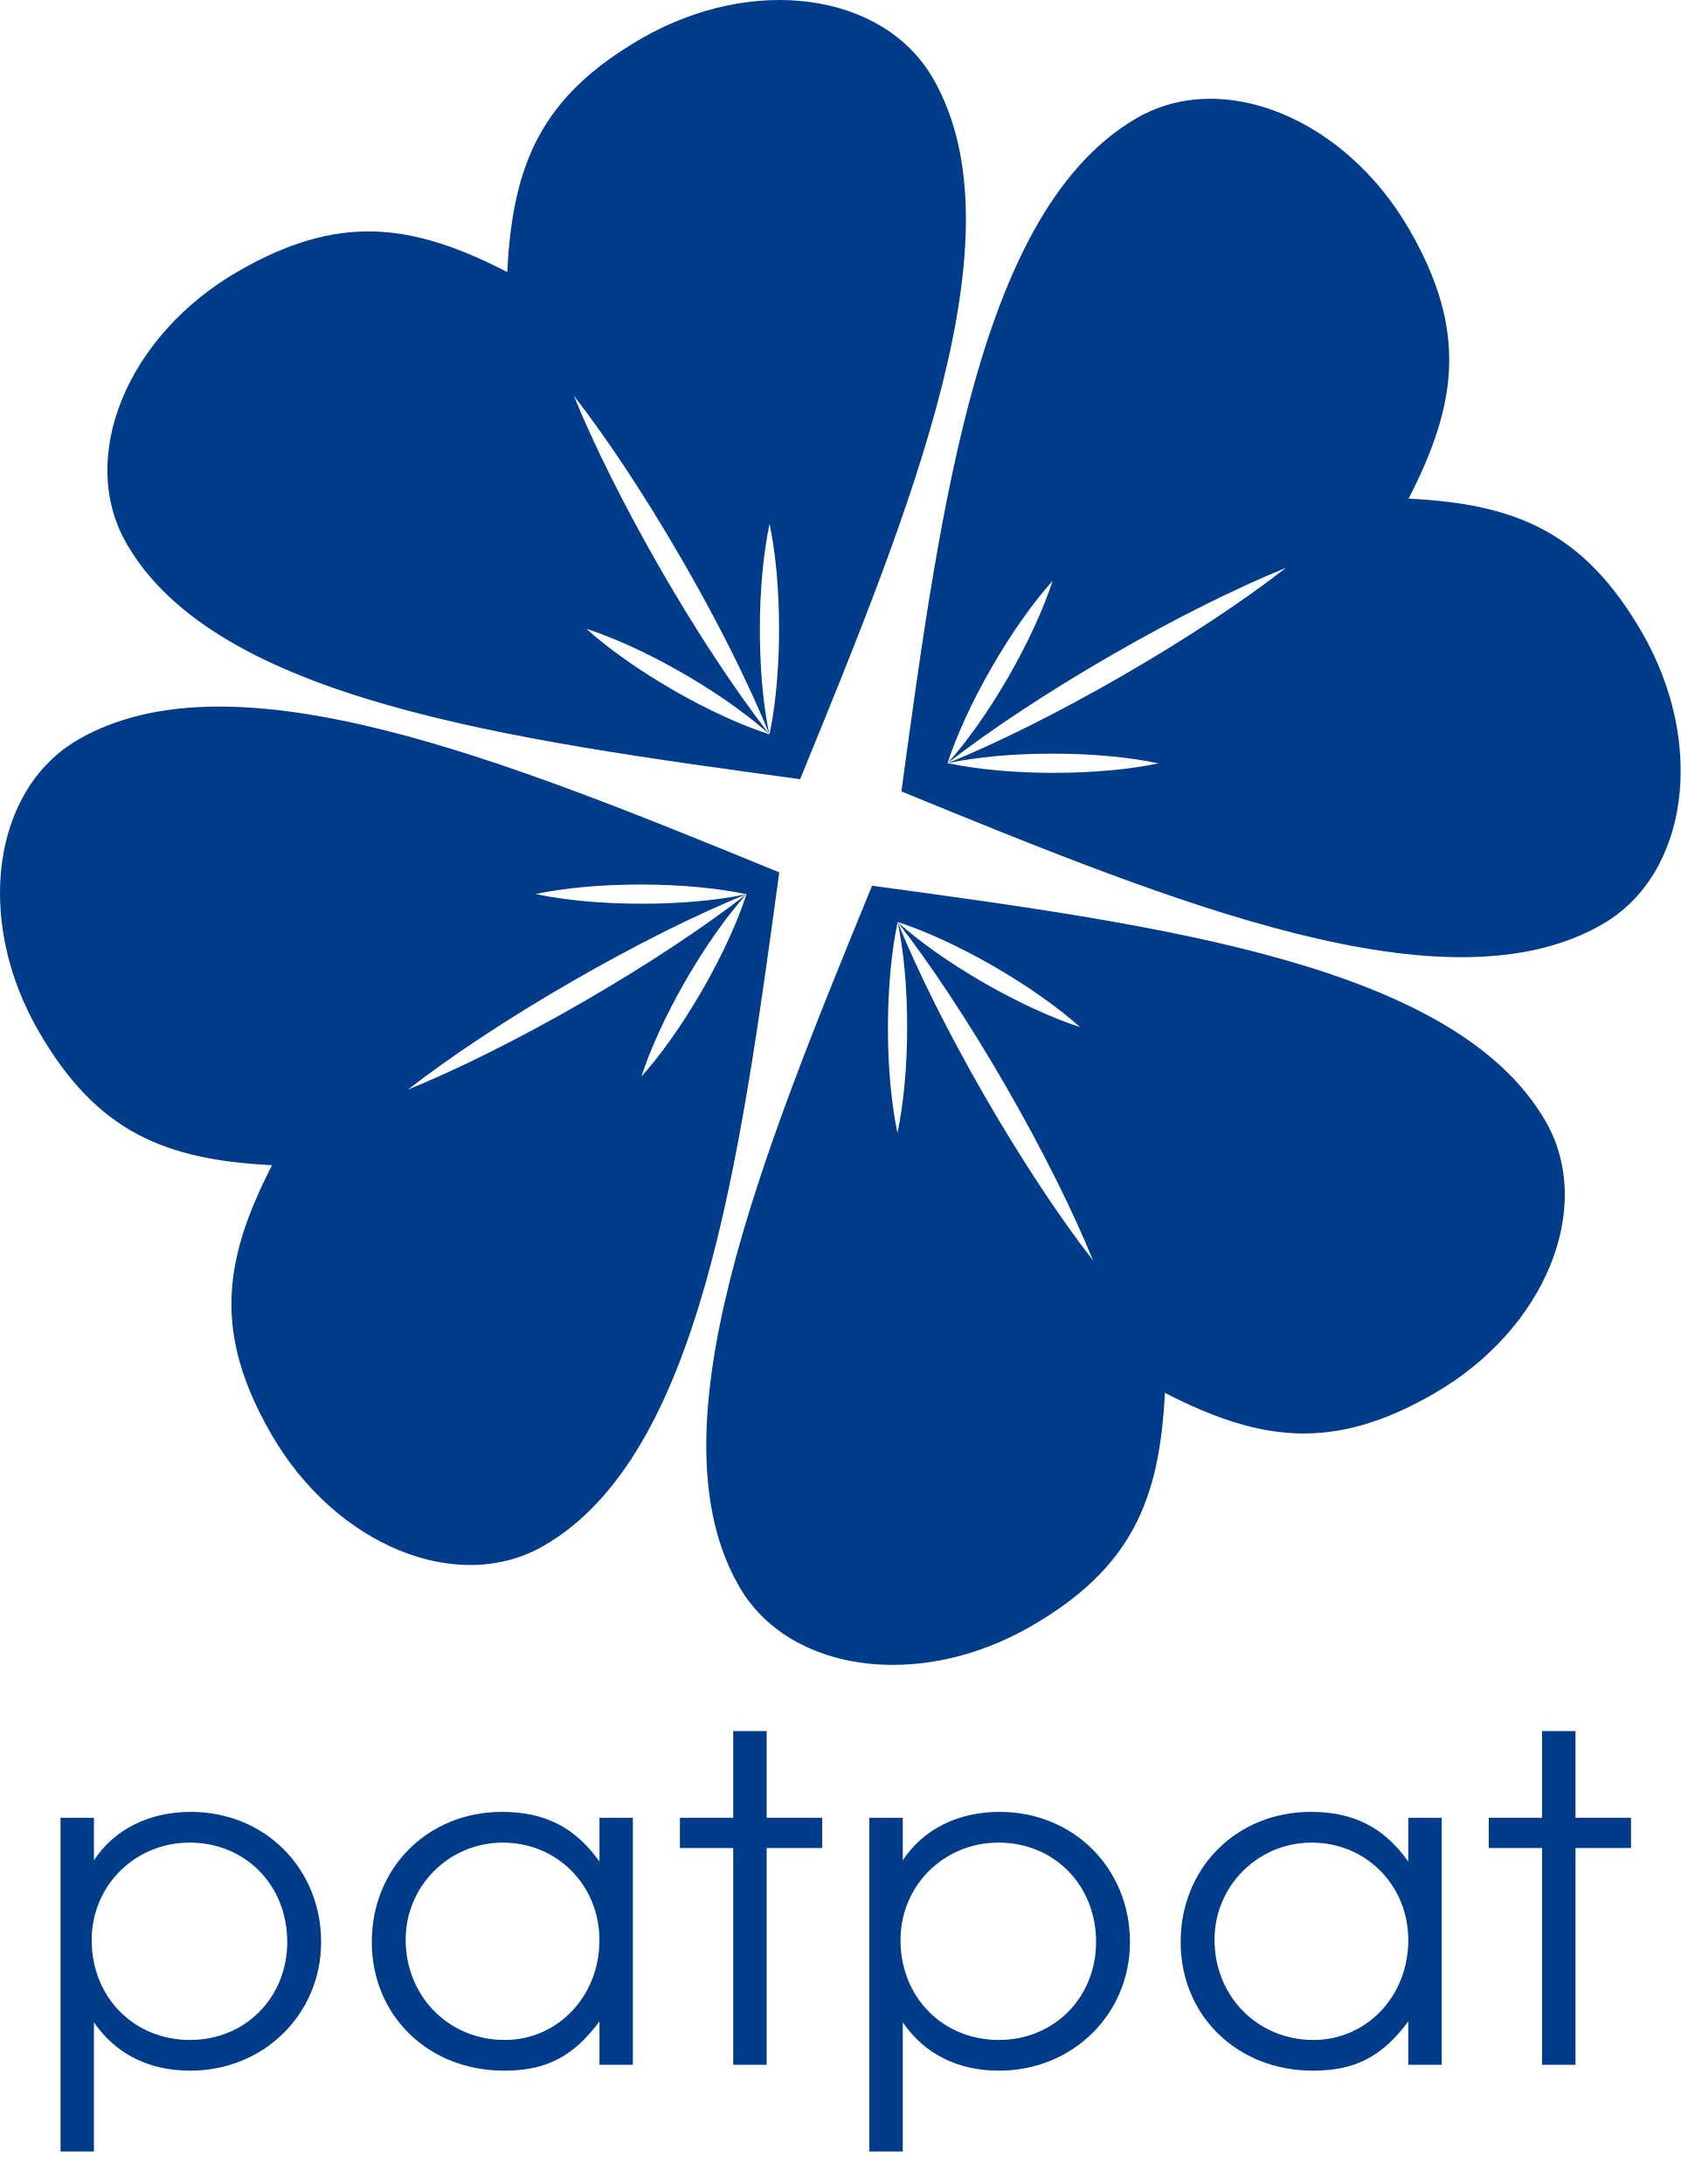
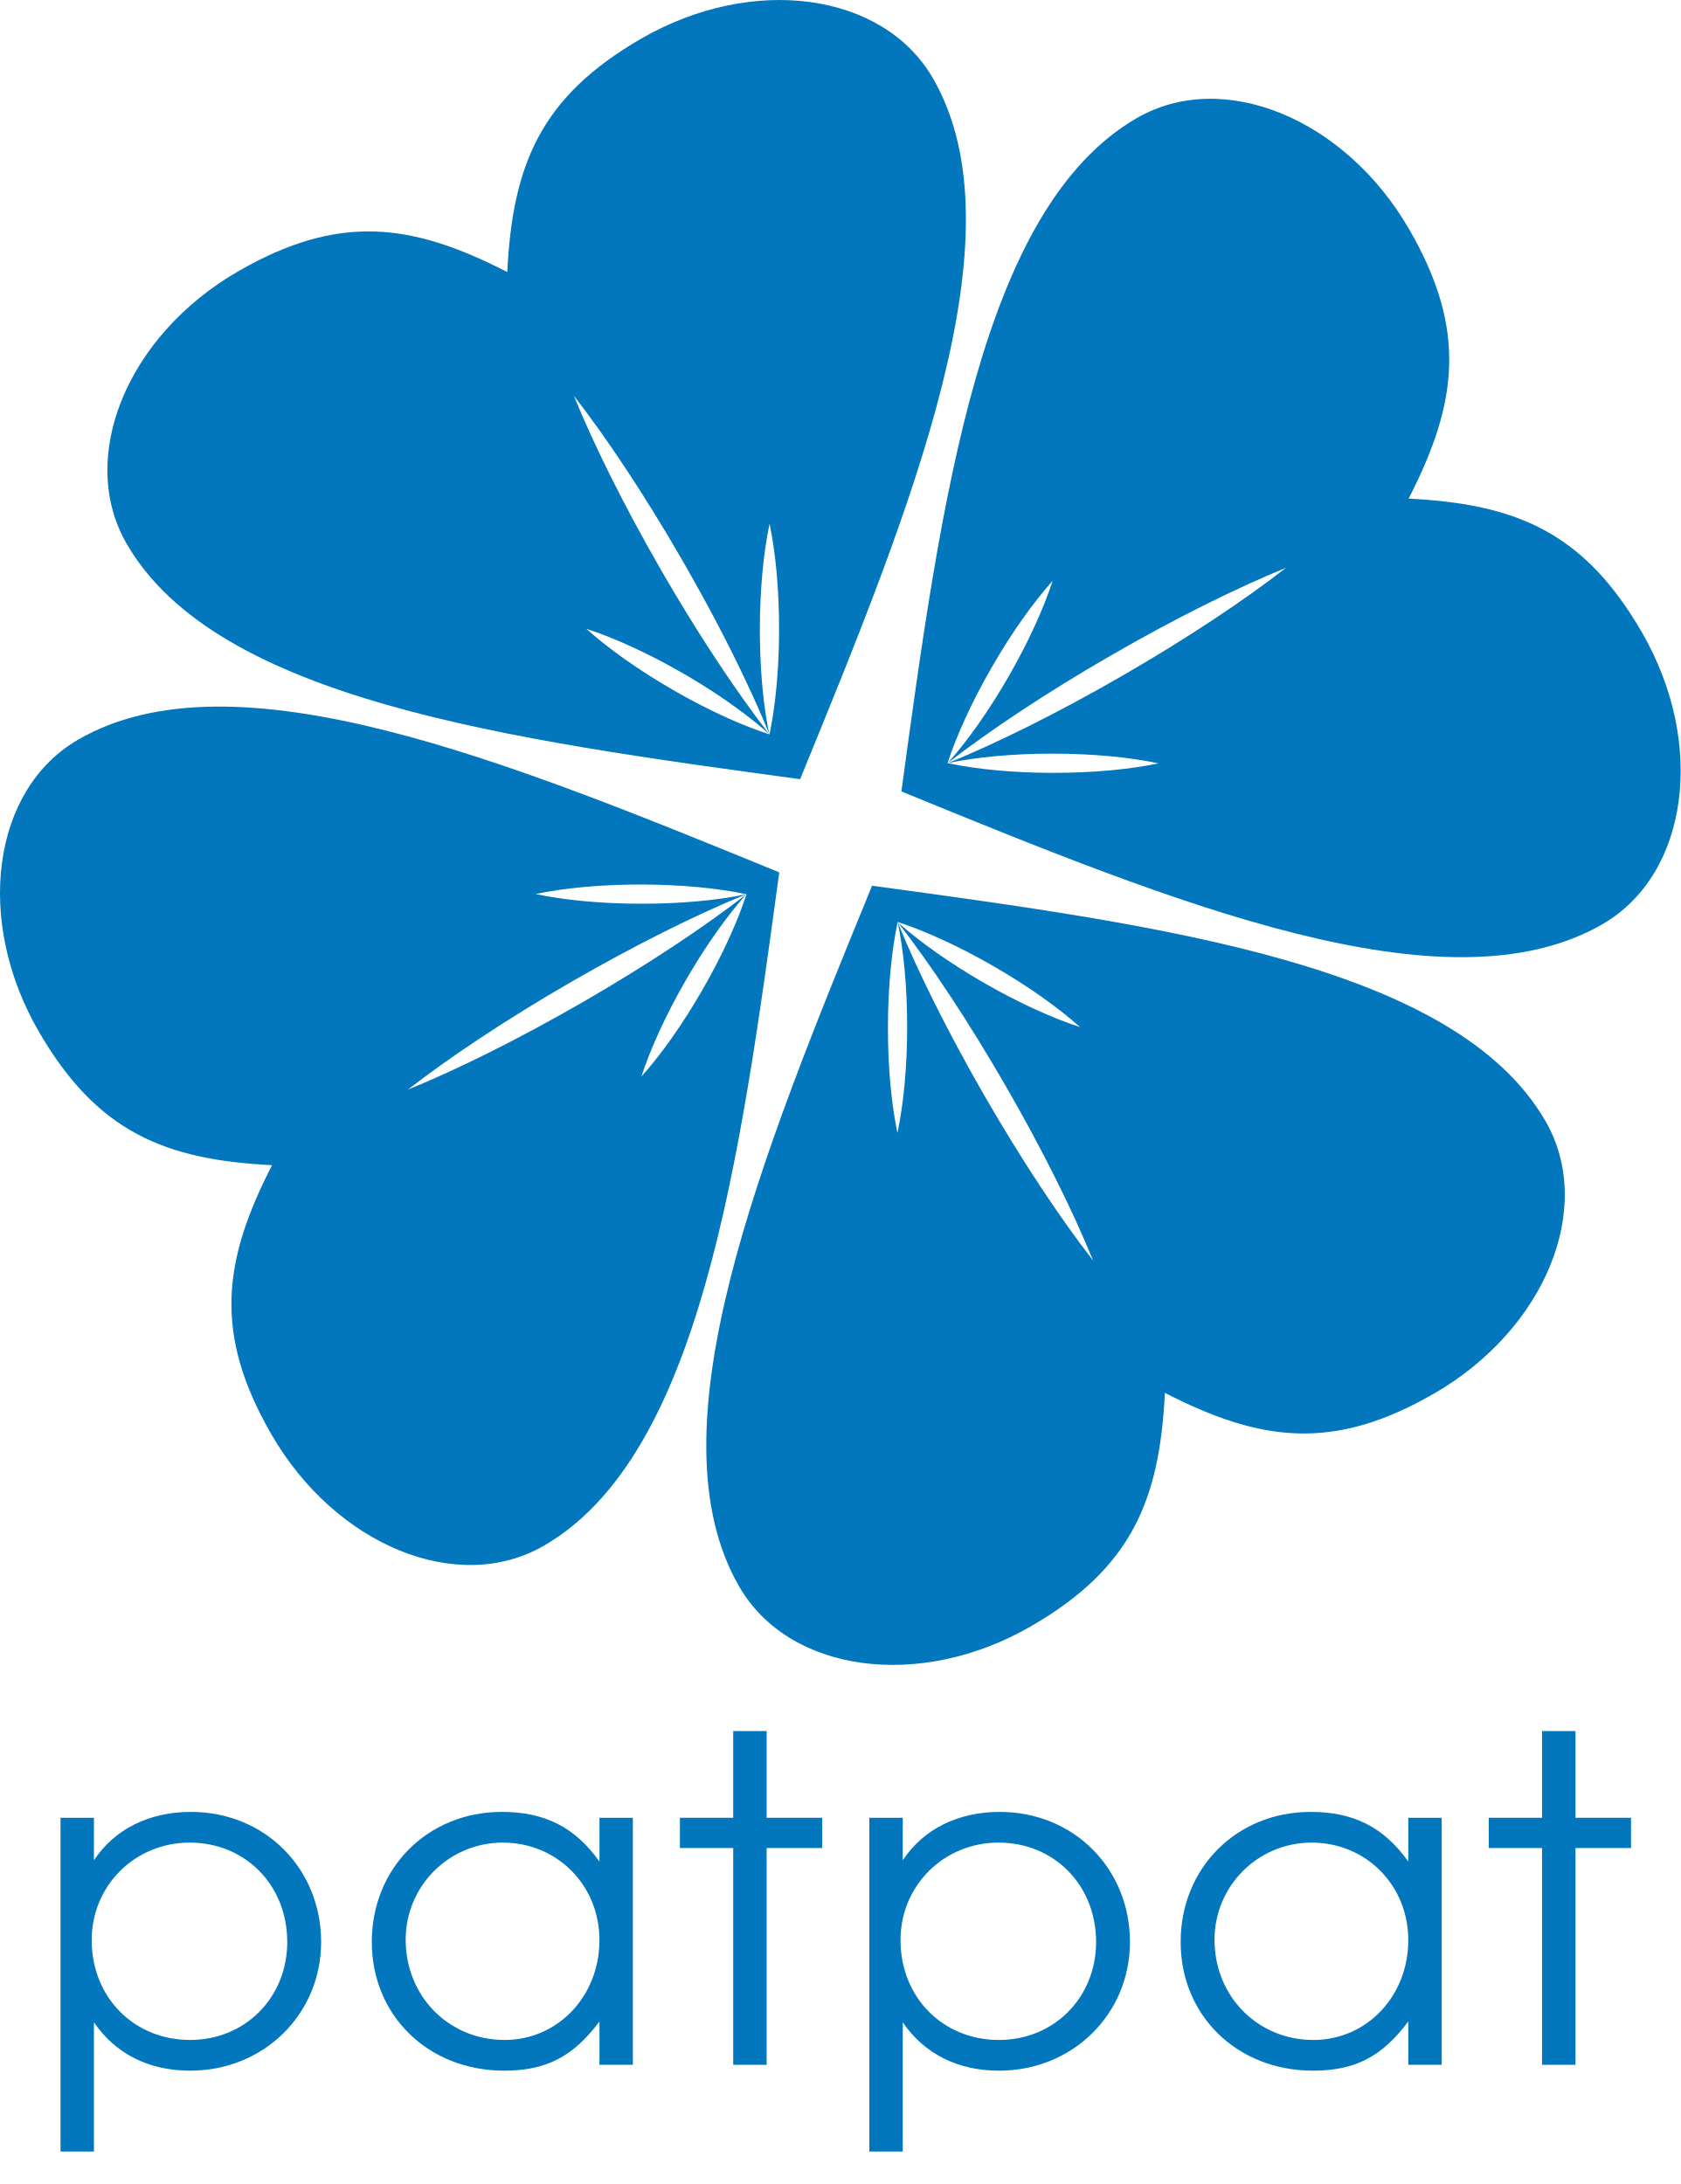
<svg xmlns="http://www.w3.org/2000/svg" viewBox="0 0 309.255 401.916" id="svg2" height="401.916" width="309.255" version="1.1">
  <defs id="defs25" />
-   <g style="font-style:normal;font-variant:normal;font-weight:normal;font-stretch:normal;font-size:14.841px;line-height:422%;font-family:'URW Gothic L';-inkscape-font-specification:'URW Gothic L';letter-spacing:8.881px;word-spacing:0px;opacity:1;fill:#003c89;fill-opacity:1;stroke:none;stroke-width:1px;stroke-linecap:butt;stroke-linejoin:miter;stroke-opacity:1" id="text4385" transform="translate(11.135,11.49667)">
-     <path d="m 1.7929077e-7,323.022 0,61.418 6.15,0 0,-23.769 c 3.989,5.818 10.139,8.893 17.702,8.893 13.547,0 24.102,-10.389 24.102,-23.686 0,-13.547 -10.389,-23.935 -23.935,-23.935 -7.729,0 -14.045,3.158 -17.868,8.893 l 0,-7.812 -6.15,0 z M 23.769,327.593 c 10.222,0 17.952,7.812 17.952,18.284 0,10.222 -7.729,18.035 -17.868,18.035 -10.389,0 -18.118,-7.895 -18.118,-18.367 0,-10.056 7.978,-17.952 18.035,-17.952 z" style="font-style:normal;font-variant:normal;font-weight:normal;font-stretch:normal;font-size:83.109px;font-family:'URW Gothic L';-inkscape-font-specification:'URW Gothic L';letter-spacing:2.375px;fill:#003c89;fill-opacity:1;stroke:none;stroke-opacity:1" id="path4165" />
-     <path d="m 105.317,323.022 -6.15,0 0,8.062 c -4.488,-6.316 -10.056,-9.142 -17.952,-9.142 -13.63,0 -23.935,10.306 -23.935,23.935 0,13.547 10.389,23.686 24.351,23.686 7.729,0 12.716,-2.576 17.536,-9.059 l 0,7.978 6.15,0 0,-45.461 z m -23.935,4.571 c 9.973,0 17.785,7.812 17.785,17.952 0,10.306 -7.646,18.367 -17.453,18.367 -10.306,0 -18.201,-8.062 -18.201,-18.45 0,-9.89 7.978,-17.868 17.868,-17.868 z" style="font-style:normal;font-variant:normal;font-weight:normal;font-stretch:normal;font-size:83.109px;font-family:'URW Gothic L';-inkscape-font-specification:'URW Gothic L';letter-spacing:2.375px;fill:#003c89;fill-opacity:1;stroke:none;stroke-opacity:1" id="path4167" />
-     <path d="m 123.781,368.483 6.15,0 0,-39.892 10.222,0 0,-5.568 -10.222,0 0,-15.957 -6.15,0 0,15.957 -9.807,0 0,5.568 9.807,0 0,39.892 z" style="font-style:normal;font-variant:normal;font-weight:normal;font-stretch:normal;font-size:83.109px;font-family:'URW Gothic L';-inkscape-font-specification:'URW Gothic L';letter-spacing:2.375px;fill:#003c89;fill-opacity:1;stroke:none;stroke-opacity:1" id="path4169" />
-     <path d="m 148.831,323.022 0,61.418 6.15,0 0,-23.769 c 3.989,5.818 10.139,8.893 17.702,8.893 13.547,0 24.102,-10.389 24.102,-23.686 0,-13.547 -10.389,-23.935 -23.935,-23.935 -7.729,0 -14.045,3.158 -17.868,8.893 l 0,-7.812 -6.15,0 z m 23.769,4.571 c 10.222,0 17.952,7.812 17.952,18.284 0,10.222 -7.729,18.035 -17.869,18.035 -10.389,0 -18.118,-7.895 -18.118,-18.367 0,-10.056 7.978,-17.952 18.035,-17.952 z" style="font-style:normal;font-variant:normal;font-weight:normal;font-stretch:normal;font-size:83.109px;font-family:'URW Gothic L';-inkscape-font-specification:'URW Gothic L';letter-spacing:2.375px;fill:#003c89;fill-opacity:1;stroke:none;stroke-opacity:1" id="path4171" />
-     <path d="m 254.148,323.022 -6.15,0 0,8.062 c -4.488,-6.316 -10.056,-9.142 -17.952,-9.142 -13.63,0 -23.935,10.306 -23.935,23.935 0,13.547 10.389,23.686 24.351,23.686 7.729,0 12.716,-2.576 17.536,-9.059 l 0,7.978 6.15,0 0,-45.461 z m -23.935,4.571 c 9.973,0 17.785,7.812 17.785,17.952 0,10.306 -7.646,18.367 -17.453,18.367 -10.306,0 -18.201,-8.062 -18.201,-18.45 0,-9.89 7.978,-17.868 17.868,-17.868 z" style="font-style:normal;font-variant:normal;font-weight:normal;font-stretch:normal;font-size:83.109px;font-family:'URW Gothic L';-inkscape-font-specification:'URW Gothic L';letter-spacing:2.375px;fill:#003c89;fill-opacity:1;stroke:none;stroke-opacity:1" id="path4173" />
-     <path d="m 272.612,368.483 6.15,0 0,-39.892 10.222,0 0,-5.568 -10.222,0 0,-15.957 -6.15,0 0,15.957 -9.807,0 0,5.568 9.807,0 0,39.892 z" style="font-style:normal;font-variant:normal;font-weight:normal;font-stretch:normal;font-size:83.109px;font-family:'URW Gothic L';-inkscape-font-specification:'URW Gothic L';letter-spacing:2.375px;fill:#003c89;fill-opacity:1;stroke:none;stroke-opacity:1" id="path4175" />
+   <g style="font-style:normal;font-variant:normal;font-weight:normal;font-stretch:normal;font-size:14.841px;line-height:422%;font-family:'URW Gothic L';-inkscape-font-specification:'URW Gothic L';letter-spacing:8.881px;word-spacing:0px;opacity:1;fill:#0277bd;fill-opacity:1;stroke:none;stroke-width:1px;stroke-linecap:butt;stroke-linejoin:miter;stroke-opacity:1" id="text4385" transform="translate(11.135,11.49667)">
+     <path d="m 1.7929077e-7,323.022 0,61.418 6.15,0 0,-23.769 c 3.989,5.818 10.139,8.893 17.702,8.893 13.547,0 24.102,-10.389 24.102,-23.686 0,-13.547 -10.389,-23.935 -23.935,-23.935 -7.729,0 -14.045,3.158 -17.868,8.893 l 0,-7.812 -6.15,0 z M 23.769,327.593 c 10.222,0 17.952,7.812 17.952,18.284 0,10.222 -7.729,18.035 -17.868,18.035 -10.389,0 -18.118,-7.895 -18.118,-18.367 0,-10.056 7.978,-17.952 18.035,-17.952 z" style="font-style:normal;font-variant:normal;font-weight:normal;font-stretch:normal;font-size:83.109px;font-family:'URW Gothic L';-inkscape-font-specification:'URW Gothic L';letter-spacing:2.375px;fill:#0277bd;fill-opacity:1;stroke:none;stroke-opacity:1" id="path4165" />
+     <path d="m 105.317,323.022 -6.15,0 0,8.062 c -4.488,-6.316 -10.056,-9.142 -17.952,-9.142 -13.63,0 -23.935,10.306 -23.935,23.935 0,13.547 10.389,23.686 24.351,23.686 7.729,0 12.716,-2.576 17.536,-9.059 l 0,7.978 6.15,0 0,-45.461 z m -23.935,4.571 c 9.973,0 17.785,7.812 17.785,17.952 0,10.306 -7.646,18.367 -17.453,18.367 -10.306,0 -18.201,-8.062 -18.201,-18.45 0,-9.89 7.978,-17.868 17.868,-17.868 z" style="font-style:normal;font-variant:normal;font-weight:normal;font-stretch:normal;font-size:83.109px;font-family:'URW Gothic L';-inkscape-font-specification:'URW Gothic L';letter-spacing:2.375px;fill:#0277bd;fill-opacity:1;stroke:none;stroke-opacity:1" id="path4167" />
+     <path d="m 123.781,368.483 6.15,0 0,-39.892 10.222,0 0,-5.568 -10.222,0 0,-15.957 -6.15,0 0,15.957 -9.807,0 0,5.568 9.807,0 0,39.892 z" style="font-style:normal;font-variant:normal;font-weight:normal;font-stretch:normal;font-size:83.109px;font-family:'URW Gothic L';-inkscape-font-specification:'URW Gothic L';letter-spacing:2.375px;fill:#0277bd;fill-opacity:1;stroke:none;stroke-opacity:1" id="path4169" />
+     <path d="m 148.831,323.022 0,61.418 6.15,0 0,-23.769 c 3.989,5.818 10.139,8.893 17.702,8.893 13.547,0 24.102,-10.389 24.102,-23.686 0,-13.547 -10.389,-23.935 -23.935,-23.935 -7.729,0 -14.045,3.158 -17.868,8.893 l 0,-7.812 -6.15,0 z m 23.769,4.571 c 10.222,0 17.952,7.812 17.952,18.284 0,10.222 -7.729,18.035 -17.869,18.035 -10.389,0 -18.118,-7.895 -18.118,-18.367 0,-10.056 7.978,-17.952 18.035,-17.952 z" style="font-style:normal;font-variant:normal;font-weight:normal;font-stretch:normal;font-size:83.109px;font-family:'URW Gothic L';-inkscape-font-specification:'URW Gothic L';letter-spacing:2.375px;fill:#0277bd;fill-opacity:1;stroke:none;stroke-opacity:1" id="path4171" />
+     <path d="m 254.148,323.022 -6.15,0 0,8.062 c -4.488,-6.316 -10.056,-9.142 -17.952,-9.142 -13.63,0 -23.935,10.306 -23.935,23.935 0,13.547 10.389,23.686 24.351,23.686 7.729,0 12.716,-2.576 17.536,-9.059 l 0,7.978 6.15,0 0,-45.461 z m -23.935,4.571 c 9.973,0 17.785,7.812 17.785,17.952 0,10.306 -7.646,18.367 -17.453,18.367 -10.306,0 -18.201,-8.062 -18.201,-18.45 0,-9.89 7.978,-17.868 17.868,-17.868 z" style="font-style:normal;font-variant:normal;font-weight:normal;font-stretch:normal;font-size:83.109px;font-family:'URW Gothic L';-inkscape-font-specification:'URW Gothic L';letter-spacing:2.375px;fill:#0277bd;fill-opacity:1;stroke:none;stroke-opacity:1" id="path4173" />
+     <path d="m 272.612,368.483 6.15,0 0,-39.892 10.222,0 0,-5.568 -10.222,0 0,-15.957 -6.15,0 0,15.957 -9.807,0 0,5.568 9.807,0 0,39.892 z" style="font-style:normal;font-variant:normal;font-weight:normal;font-stretch:normal;font-size:83.109px;font-family:'URW Gothic L';-inkscape-font-specification:'URW Gothic L';letter-spacing:2.375px;fill:#0277bd;fill-opacity:1;stroke:none;stroke-opacity:1" id="path4175" />
  </g>
-   <g id="g4180" transform="translate(11.135,17.47552)">
-     <g id="layer1" transform="translate(-244.9561,-94.57608)">
-       <g id="g4823" transform="translate(-388.1989,-6.090315)">
-         <g transform="matrix(2.480222,0,0,2.480222,-888.8389,-314.4723)" id="g4817">
-           <path d="m 646.797,180.516 c 0.396,-7.948 2.464,-13.001 9.941,-17.318 8.255,-4.766 17.95,-3.447 21.64,2.945 6.685,11.579 -1.584,31.792 -9.855,52.005 -21.639,-2.945 -43.279,-5.89 -49.964,-17.468 -3.69,-6.392 0.015,-15.447 8.27,-20.213 7.477,-4.317 12.887,-3.581 19.968,0.05 z m 5.886,26.48 c 2.038,0.661 4.541,1.793 7.131,3.286 l 0.121,0.07 5e-4,3e-4 0.12,0.07 10e-4,5e-4 0.119,0.07 10e-4,9e-4 0.118,0.069 0.002,0.001 0.117,0.069 0.002,0.002 0.116,0.069 0.003,0.002 0.115,0.069 0.003,0.002 0.114,0.069 0.004,0.002 0.113,0.069 0.004,0.002 0.112,0.069 0.004,0.003 0.111,0.068 0.005,0.003 0.11,0.068 0.005,0.003 0.108,0.068 0.006,0.004 0.108,0.068 0.006,0.004 0.107,0.067 0.006,0.004 0.106,0.067 0.007,0.004 0.105,0.067 0.007,0.005 0.104,0.067 0.008,0.005 0.103,0.067 0.008,0.005 0.102,0.066 0.009,0.006 0.1,0.066 0.009,0.006 0.1,0.066 0.009,0.006 0.099,0.066 0.01,0.006 0.097,0.065 0.01,0.007 0.096,0.065 0.01,0.007 0.095,0.065 0.011,0.007 0.094,0.064 0.011,0.008 0.093,0.064 0.011,0.008 0.092,0.064 0.011,0.008 0.091,0.064 0.012,0.008 0.09,0.063 0.012,0.009 0.089,0.063 0.012,0.009 0.088,0.062 0.013,0.009 0.087,0.062 0.013,0.009 0.086,0.062 0.013,0.01 0.085,0.062 0.014,0.01 0.084,0.061 0.014,0.01 0.083,0.061 0.014,0.011 0.082,0.061 0.015,0.011 0.081,0.06 0.015,0.011 0.08,0.06 0.015,0.011 0.079,0.059 0.015,0.011 0.078,0.059 0.015,0.012 0.077,0.059 0.016,0.012 0.076,0.059 0.016,0.012 0.075,0.058 0.016,0.012 0.074,0.058 0.017,0.013 0.073,0.057 0.017,0.013 0.072,0.057 0.017,0.013 0.071,0.057 0.017,0.013 0.07,0.056 0.017,0.014 0.069,0.056 0.017,0.014 0.068,0.055 0.017,0.014 0.067,0.055 0.018,0.014 0.066,0.055 0.018,0.015 0.065,0.054 0.018,0.015 0.064,0.054 0.018,0.015 0.063,0.053 0.018,0.015 0.062,0.053 0.018,0.015 0.061,0.052 0.018,0.016 0.06,0.052 0.018,0.016 0.059,0.051 0.018,0.016 0.058,0.051 0.018,0.017 0.057,0.051 -0.087,-0.112 -0.026,-0.034 -0.114,-0.148 -0.088,-0.115 -0.026,-0.034 -0.089,-0.117 -0.025,-0.034 -0.09,-0.119 -0.025,-0.033 -0.091,-0.121 -0.025,-0.033 -0.092,-0.123 -0.025,-0.033 -0.092,-0.124 -0.024,-0.033 -0.093,-0.126 -0.024,-0.032 -0.094,-0.128 -0.024,-0.032 -0.095,-0.13 -0.023,-0.032 -0.096,-0.132 -0.023,-0.032 -0.097,-0.134 -0.022,-0.031 -0.098,-0.135 -0.022,-0.031 -0.098,-0.137 -0.022,-0.03 -0.099,-0.139 -0.022,-0.03 -0.1,-0.141 -0.021,-0.03 -0.101,-0.143 -0.021,-0.029 -0.102,-0.144 -0.02,-0.029 -0.102,-0.146 -0.02,-0.028 -0.103,-0.148 -0.02,-0.028 -0.104,-0.15 -0.019,-0.028 -0.105,-0.152 -0.019,-0.027 -0.105,-0.154 -0.018,-0.027 -0.106,-0.155 -0.018,-0.026 -0.107,-0.157 -0.018,-0.026 -0.108,-0.159 -0.017,-0.025 -0.109,-0.161 -0.017,-0.025 -0.109,-0.163 -0.016,-0.024 -0.11,-0.164 -0.015,-0.024 -0.111,-0.166 -0.015,-0.023 -0.111,-0.168 -0.015,-0.022 -0.112,-0.17 -0.014,-0.022 -0.113,-0.172 -0.014,-0.021 -0.113,-0.173 -0.014,-0.021 -0.114,-0.175 -0.013,-0.02 -0.115,-0.177 -0.013,-0.019 -0.116,-0.179 -0.012,-0.019 -0.116,-0.18 -0.012,-0.018 -0.117,-0.182 -0.011,-0.018 -0.117,-0.184 -0.011,-0.017 -0.118,-0.186 -0.01,-0.016 -0.119,-0.188 -0.01,-0.016 -0.119,-0.19 -0.009,-0.015 -0.12,-0.191 -0.009,-0.014 -0.12,-0.193 -0.009,-0.014 -0.121,-0.195 -0.008,-0.013 -0.121,-0.197 -0.008,-0.012 -0.122,-0.198 -0.007,-0.011 -0.123,-0.2 -0.007,-0.011 -0.123,-0.202 -0.006,-0.01 -0.124,-0.204 -0.006,-0.009 -0.124,-0.205 -0.005,-0.009 -0.125,-0.207 -0.005,-0.008 -0.126,-0.209 -0.004,-0.007 -0.126,-0.21 -0.004,-0.006 -0.126,-0.212 -0.003,-0.006 -0.023,-0.039 -0.234,-0.395 -0.002,-0.004 -0.128,-0.217 -0.002,-0.003 -0.128,-0.219 -0.002,-0.002 -0.129,-0.221 -9e-4,-0.002 -0.129,-0.222 -5e-4,-9e-4 -0.13,-0.224 c -2.773,-4.804 -5.028,-9.358 -6.506,-12.995 2.41,3.099 5.227,7.328 8.001,12.132 l 0.129,0.224 4e-4,9e-4 0.128,0.223 10e-4,0.002 0.127,0.221 0.001,0.003 0.125,0.22 0.002,0.004 0.124,0.219 0.002,0.005 0.123,0.218 0.003,0.005 0.121,0.216 0.003,0.006 0.12,0.215 0.004,0.007 0.119,0.213 0.005,0.008 0.118,0.212 0.005,0.009 0.117,0.211 0.005,0.01 0.115,0.209 0.006,0.011 0.114,0.208 0.006,0.011 0.113,0.207 0.007,0.012 0.111,0.205 0.007,0.013 0.11,0.204 0.008,0.014 0.109,0.202 0.008,0.015 0.107,0.201 0.008,0.015 0.106,0.199 0.009,0.017 0.105,0.198 0.009,0.017 0.104,0.197 0.01,0.018 0.102,0.195 0.01,0.019 0.101,0.194 0.01,0.02 0.1,0.192 0.011,0.02 0.099,0.191 0.011,0.021 0.098,0.189 0.011,0.022 0.096,0.187 0.012,0.023 0.095,0.186 0.012,0.023 0.094,0.184 0.012,0.024 0.092,0.183 0.013,0.025 0.091,0.181 0.013,0.026 0.09,0.18 0.013,0.026 0.089,0.178 0.013,0.027 0.087,0.177 0.014,0.028 0.086,0.175 0.014,0.029 0.085,0.173 0.014,0.029 0.084,0.172 0.015,0.03 0.082,0.17 0.015,0.03 0.081,0.169 0.015,0.031 0.08,0.167 0.015,0.032 0.079,0.166 0.015,0.032 0.078,0.164 0.074,0.158 0.018,0.038 0.016,0.034 0.075,0.161 0.179,0.385 0.017,0.035 0.072,0.156 0.087,0.19 0.017,0.036 0.069,0.152 0.017,0.037 0.068,0.151 0.017,0.038 0.067,0.149 0.017,0.038 0.066,0.147 0.018,0.039 0.065,0.146 0.081,0.183 0.018,0.04 0.062,0.142 0.018,0.04 0.061,0.141 0.018,0.041 0.06,0.139 0.018,0.041 0.059,0.137 0.018,0.041 0.058,0.136 0.148,0.351 0.018,0.043 0.054,0.131 0.018,0.043 0.053,0.129 0.018,0.044 0.052,0.127 -0.009,-0.045 -0.011,-0.053 -0.01,-0.047 -0.01,-0.052 -0.01,-0.048 -0.01,-0.052 -0.01,-0.049 -0.01,-0.052 -0.038,-0.205 -0.01,-0.053 -0.009,-0.05 -0.01,-0.055 -0.009,-0.05 -0.01,-0.056 -0.008,-0.049 -0.01,-0.057 -0.008,-0.049 -0.018,-0.107 -0.01,-0.06 -0.008,-0.048 -0.01,-0.062 -0.007,-0.047 -0.01,-0.063 -0.007,-0.047 -0.01,-0.064 -0.007,-0.046 -0.01,-0.066 -0.006,-0.046 -0.01,-0.067 -0.006,-0.045 -0.01,-0.069 -0.006,-0.044 -0.01,-0.07 -0.006,-0.043 -0.01,-0.071 -0.005,-0.043 -0.009,-0.073 -0.005,-0.042 -0.01,-0.074 -0.005,-0.042 -0.009,-0.076 -0.005,-0.041 -0.009,-0.077 -0.005,-0.04 -0.009,-0.079 -0.004,-0.039 -0.009,-0.08 -0.004,-0.038 -0.013,-0.119 -0.009,-0.083 -0.004,-0.037 -0.009,-0.085 -0.003,-0.036 -0.009,-0.086 -0.003,-0.035 -0.009,-0.087 -0.003,-0.034 -0.008,-0.089 -0.003,-0.034 -0.008,-0.091 -0.003,-0.033 -0.008,-0.092 -0.003,-0.032 -0.008,-0.094 -0.003,-0.031 -0.008,-0.095 -0.002,-0.03 -0.007,-0.097 -0.002,-0.029 -0.007,-0.098 -0.002,-0.028 -0.009,-0.127 -0.007,-0.101 -0.002,-0.026 -0.007,-0.103 -0.002,-0.025 -0.007,-0.104 -10e-4,-0.024 -0.006,-0.106 -0.001,-0.023 -0.006,-0.107 -10e-4,-0.022 -0.006,-0.109 -0.001,-0.021 -0.006,-0.111 -10e-4,-0.02 -0.005,-0.112 -10e-4,-0.019 -0.005,-0.114 -7e-4,-0.018 -0.005,-0.115 -5e-4,-0.017 -0.005,-0.117 -5e-4,-0.016 -0.005,-0.118 -5e-4,-0.015 -0.004,-0.12 -4e-4,-0.014 -0.004,-0.122 -2e-4,-0.013 -0.004,-0.123 -3e-4,-0.011 -0.003,-0.125 -2e-4,-0.01 -0.003,-0.126 0,-0.009 -0.003,-0.128 -2e-4,-0.008 -0.002,-0.13 -2e-4,-0.007 -0.002,-0.131 -2e-4,-0.006 -0.002,-0.133 0,-0.005 -10e-4,-0.134 0,-0.003 -9e-4,-0.136 0,-0.002 -5e-4,-0.137 0,-10e-4 0,-0.139 c 0.003,-2.99 0.274,-5.723 0.72,-7.819 0.442,2.096 0.708,4.83 0.705,7.82 l -2e-4,0.14 0,5e-4 -7e-4,0.139 0,7e-4 -10e-4,0.138 0,0.001 -10e-4,0.137 0,0.001 -0.002,0.137 0,0.002 -0.002,0.136 -3e-4,0.002 -0.002,0.135 -2e-4,0.003 -0.003,0.134 0,0.003 -0.003,0.133 0,0.003 -0.004,0.133 0,0.004 -0.004,0.132 0,0.004 -0.005,0.131 0,0.004 -0.005,0.13 -2e-4,0.005 -0.005,0.129 -2e-4,0.005 -0.005,0.128 -2e-4,0.006 -0.006,0.128 -2e-4,0.006 -0.006,0.127 -2e-4,0.006 -0.006,0.126 -2e-4,0.007 -0.007,0.125 -4e-4,0.007 -0.007,0.124 -2e-4,0.007 -0.007,0.123 -5e-4,0.007 -0.008,0.122 -5e-4,0.008 -0.008,0.121 -5e-4,0.008 -0.008,0.121 -5e-4,0.008 -0.009,0.12 -7e-4,0.009 -0.009,0.119 -7e-4,0.009 -0.009,0.118 -7e-4,0.009 -0.009,0.117 -7e-4,0.01 -0.01,0.116 -9e-4,0.01 -0.01,0.115 -10e-4,0.01 -0.01,0.114 -0.011,0.124 -9e-4,0.011 -0.011,0.112 -10e-4,0.011 -0.011,0.111 -10e-4,0.011 -0.011,0.11 -10e-4,0.012 -0.011,0.109 -10e-4,0.012 -0.012,0.109 -10e-4,0.012 -0.012,0.108 -10e-4,0.012 -0.012,0.106 -10e-4,0.013 -0.012,0.106 -0.002,0.013 -0.013,0.105 -0.002,0.013 -0.013,0.104 -10e-4,0.013 -0.013,0.103 -0.002,0.014 -0.013,0.102 -0.002,0.014 -0.014,0.101 -0.002,0.014 -0.014,0.1 -0.002,0.014 -0.014,0.099 -0.002,0.014 -0.014,0.098 -0.017,0.112 -0.002,0.015 -0.015,0.096 -0.002,0.015 -0.015,0.095 -0.002,0.015 -0.015,0.094 -0.002,0.016 -0.015,0.093 -0.003,0.016 -0.015,0.092 -0.003,0.016 -0.016,0.091 -0.003,0.016 -0.016,0.09 -0.003,0.016 -0.016,0.089 -0.003,0.016 -0.016,0.088 -0.003,0.017 -0.016,0.086 -0.003,0.017 -0.017,0.086 -0.003,0.017 -0.017,0.084 -0.003,0.017 -0.017,0.083 -0.004,0.017 -0.017,0.083 -0.003,0.017 -0.017,0.081 0.003,0.008 -0.004,-0.005 -0.003,0.014 -0.005,-0.025 -0.004,-0.005 -0.088,-0.029 -0.007,-0.002 -0.089,-0.029 -0.007,-0.003 -0.09,-0.03 -0.007,-0.002 -0.091,-0.031 -0.007,-0.003 -0.091,-0.032 -0.007,-0.002 -0.092,-0.032 -0.007,-0.002 -0.093,-0.033 -0.007,-0.003 -0.093,-0.034 -0.007,-0.002 -0.094,-0.035 -0.007,-0.002 -0.095,-0.035 -0.007,-0.002 -0.096,-0.036 -0.006,-0.002 -0.096,-0.036 -0.006,-0.003 -0.097,-0.037 -0.006,-0.002 -0.098,-0.038 -0.006,-0.002 -0.098,-0.038 -0.006,-0.002 -0.099,-0.039 -0.006,-0.002 -0.1,-0.04 -0.006,-0.002 -0.1,-0.04 -0.006,-0.002 -0.101,-0.041 -0.006,-0.002 -0.101,-0.042 -0.006,-0.002 -0.102,-0.042 -0.006,-0.002 -0.102,-0.043 -0.006,-0.002 -0.103,-0.044 -0.006,-0.002 -0.103,-0.044 -0.006,-0.002 -0.104,-0.045 -0.005,-0.002 -0.105,-0.046 -0.005,-0.002 -0.105,-0.046 -0.005,-0.002 -0.106,-0.047 -0.005,-0.002 -0.106,-0.048 -0.005,-0.002 -0.107,-0.048 -0.005,-0.002 -0.108,-0.049 -0.005,-0.002 -0.108,-0.049 -0.004,-0.002 -0.109,-0.05 -0.004,-0.002 -0.109,-0.051 -0.004,-0.002 -0.11,-0.051 -0.004,-0.002 -0.11,-0.052 -0.004,-0.002 -0.111,-0.053 -0.004,-0.002 -0.111,-0.053 -0.004,-0.002 -0.112,-0.054 -0.004,-0.002 -0.112,-0.055 -0.003,-0.002 -0.113,-0.055 -0.003,-0.002 -0.113,-0.056 -0.003,-0.002 -0.113,-0.057 -0.003,-0.001 -0.114,-0.057 -0.003,-0.001 -0.115,-0.058 -0.003,-0.001 -0.115,-0.059 -0.003,-0.001 -0.115,-0.059 -0.003,-0.001 -0.116,-0.059 -0.002,-0.001 -0.116,-0.06 -0.002,-0.001 -0.117,-0.061 -0.002,-9e-4 -0.117,-0.062 -0.002,-10e-4 -0.117,-0.062 -0.002,-9e-4 -0.118,-0.063 -0.002,-10e-4 -0.118,-0.064 -10e-4,-7e-4 -0.118,-0.064 -0.002,-7e-4 -0.119,-0.065 -10e-4,-7e-4 -0.119,-0.065 -10e-4,-7e-4 -0.119,-0.066 -10e-4,-7e-4 -0.12,-0.066 -7e-4,-5e-4 -0.12,-0.067 -5e-4,-2e-4 -0.12,-0.068 -4e-4,-3e-4 -0.121,-0.069 -3e-4,0 -0.121,-0.069 0,-3e-4 -0.121,-0.07 c -2.591,-1.492 -4.825,-3.09 -6.42,-4.521 z" style="fill:#003c89;fill-rule:evenodd" id="path4772" />
-           <path d="m 695.586,263.685 c -0.396,7.948 -2.463,13.001 -9.941,17.318 -8.255,4.766 -17.949,3.447 -21.639,-2.945 -6.685,-11.579 1.584,-31.792 9.854,-52.005 21.64,2.945 43.28,5.89 49.965,17.468 3.69,6.391 -0.015,15.447 -8.27,20.212 -7.477,4.317 -12.887,3.581 -19.968,-0.05 z m -19.842,-19.297 c 0.446,-2.096 0.718,-4.829 0.72,-7.819 0.003,-2.979 -0.261,-5.703 -0.7,-7.797 1.479,3.63 3.727,8.169 6.491,12.956 2.773,4.804 5.59,9.033 8.001,12.132 -1.479,-3.636 -3.733,-8.191 -6.506,-12.995 -2.763,-4.785 -5.569,-9 -7.973,-12.095 1.592,1.422 3.81,3.005 6.38,4.485 2.591,1.492 5.093,2.624 7.131,3.286 -1.595,-1.431 -3.829,-3.028 -6.42,-4.521 -2.584,-1.488 -5.08,-2.618 -7.115,-3.28 l -0.005,-0.006 0.002,0.005 -0.014,-0.005 0.019,0.017 0.002,0.006 c -0.445,2.095 -0.716,4.825 -0.719,7.811 -0.003,2.99 0.263,5.724 0.705,7.82 z" style="fill:#003c89;fill-rule:evenodd" id="path4774" />
-           <path d="m 629.345,246.787 c -7.948,-0.396 -13.001,-2.463 -17.319,-9.941 -4.766,-8.255 -3.447,-17.95 2.945,-21.64 11.579,-6.685 31.792,1.584 52.005,9.855 -2.945,21.64 -5.89,43.279 -17.468,49.964 -6.391,3.69 -15.447,-0.014 -20.213,-8.27 -4.317,-7.477 -3.581,-12.887 0.05,-19.968 z m 19.555,-20.118 c 2.096,0.446 4.829,0.717 7.819,0.72 2.978,0.003 5.703,-0.261 7.796,-0.7 -3.63,1.479 -8.169,3.727 -12.955,6.49 -4.804,2.773 -9.033,5.591 -12.132,8.001 3.637,-1.479 8.191,-3.733 12.995,-6.506 4.785,-2.763 8.999,-5.568 12.094,-7.972 -1.421,1.592 -3.004,3.81 -4.484,6.379 -1.492,2.591 -2.624,5.093 -3.286,7.131 1.431,-1.595 3.028,-3.829 4.521,-6.42 1.488,-2.583 2.618,-5.079 3.28,-7.114 l 0.007,-0.005 -0.005,0.002 0.005,-0.014 -0.017,0.019 -0.005,0.002 c -2.095,-0.445 -4.825,-0.716 -7.811,-0.719 -2.99,-0.003 -5.723,0.263 -7.82,0.705 z" style="fill:#003c89;fill-rule:evenodd" id="path4776" />
-           <path d="m 713.669,197.331 c 7.948,0.396 13.001,2.463 17.318,9.941 4.766,8.255 3.447,17.949 -2.945,21.639 -11.579,6.685 -31.792,-1.584 -52.005,-9.854 2.945,-21.64 5.89,-43.279 17.468,-49.965 6.391,-3.69 15.447,0.015 20.213,8.27 4.317,7.478 3.581,12.887 -0.05,19.968 z m -18.564,19.641 c -2.096,-0.446 -4.829,-0.717 -7.819,-0.72 -2.978,-0.003 -5.702,0.261 -7.795,0.7 3.63,-1.479 8.168,-3.727 12.954,-6.49 4.804,-2.773 9.033,-5.591 12.132,-8.001 -3.636,1.479 -8.191,3.733 -12.995,6.506 -4.785,2.763 -9.001,5.569 -12.096,7.973 1.422,-1.592 3.005,-3.811 4.486,-6.38 1.492,-2.591 2.624,-5.093 3.286,-7.131 -1.431,1.595 -3.028,3.829 -4.521,6.42 -1.488,2.584 -2.618,5.08 -3.28,7.115 l -0.006,0.005 0.005,-0.002 -0.005,0.014 0.017,-0.019 0.007,-0.003 c 2.095,0.445 4.825,0.716 7.811,0.719 2.99,0.003 5.724,-0.263 7.82,-0.705 z" style="fill:#003c89;fill-rule:evenodd" id="path4778" />
+   <g id="g4180" transform="translate(11.135,17.47552)" style="fill:#0277bd;fill-opacity:1">
+     <g id="layer1" transform="translate(-244.9561,-94.57608)" style="fill:#0277bd;fill-opacity:1">
+       <g id="g4823" transform="translate(-388.1989,-6.090315)" style="fill:#0277bd;fill-opacity:1">
+         <g transform="matrix(2.480222,0,0,2.480222,-888.8389,-314.4723)" id="g4817" style="fill:#0277bd;fill-opacity:1">
+           <path d="m 646.797,180.516 c 0.396,-7.948 2.464,-13.001 9.941,-17.318 8.255,-4.766 17.95,-3.447 21.64,2.945 6.685,11.579 -1.584,31.792 -9.855,52.005 -21.639,-2.945 -43.279,-5.89 -49.964,-17.468 -3.69,-6.392 0.015,-15.447 8.27,-20.213 7.477,-4.317 12.887,-3.581 19.968,0.05 z m 5.886,26.48 c 2.038,0.661 4.541,1.793 7.131,3.286 l 0.121,0.07 5e-4,3e-4 0.12,0.07 10e-4,5e-4 0.119,0.07 10e-4,9e-4 0.118,0.069 0.002,0.001 0.117,0.069 0.002,0.002 0.116,0.069 0.003,0.002 0.115,0.069 0.003,0.002 0.114,0.069 0.004,0.002 0.113,0.069 0.004,0.002 0.112,0.069 0.004,0.003 0.111,0.068 0.005,0.003 0.11,0.068 0.005,0.003 0.108,0.068 0.006,0.004 0.108,0.068 0.006,0.004 0.107,0.067 0.006,0.004 0.106,0.067 0.007,0.004 0.105,0.067 0.007,0.005 0.104,0.067 0.008,0.005 0.103,0.067 0.008,0.005 0.102,0.066 0.009,0.006 0.1,0.066 0.009,0.006 0.1,0.066 0.009,0.006 0.099,0.066 0.01,0.006 0.097,0.065 0.01,0.007 0.096,0.065 0.01,0.007 0.095,0.065 0.011,0.007 0.094,0.064 0.011,0.008 0.093,0.064 0.011,0.008 0.092,0.064 0.011,0.008 0.091,0.064 0.012,0.008 0.09,0.063 0.012,0.009 0.089,0.063 0.012,0.009 0.088,0.062 0.013,0.009 0.087,0.062 0.013,0.009 0.086,0.062 0.013,0.01 0.085,0.062 0.014,0.01 0.084,0.061 0.014,0.01 0.083,0.061 0.014,0.011 0.082,0.061 0.015,0.011 0.081,0.06 0.015,0.011 0.08,0.06 0.015,0.011 0.079,0.059 0.015,0.011 0.078,0.059 0.015,0.012 0.077,0.059 0.016,0.012 0.076,0.059 0.016,0.012 0.075,0.058 0.016,0.012 0.074,0.058 0.017,0.013 0.073,0.057 0.017,0.013 0.072,0.057 0.017,0.013 0.071,0.057 0.017,0.013 0.07,0.056 0.017,0.014 0.069,0.056 0.017,0.014 0.068,0.055 0.017,0.014 0.067,0.055 0.018,0.014 0.066,0.055 0.018,0.015 0.065,0.054 0.018,0.015 0.064,0.054 0.018,0.015 0.063,0.053 0.018,0.015 0.062,0.053 0.018,0.015 0.061,0.052 0.018,0.016 0.06,0.052 0.018,0.016 0.059,0.051 0.018,0.016 0.058,0.051 0.018,0.017 0.057,0.051 -0.087,-0.112 -0.026,-0.034 -0.114,-0.148 -0.088,-0.115 -0.026,-0.034 -0.089,-0.117 -0.025,-0.034 -0.09,-0.119 -0.025,-0.033 -0.091,-0.121 -0.025,-0.033 -0.092,-0.123 -0.025,-0.033 -0.092,-0.124 -0.024,-0.033 -0.093,-0.126 -0.024,-0.032 -0.094,-0.128 -0.024,-0.032 -0.095,-0.13 -0.023,-0.032 -0.096,-0.132 -0.023,-0.032 -0.097,-0.134 -0.022,-0.031 -0.098,-0.135 -0.022,-0.031 -0.098,-0.137 -0.022,-0.03 -0.099,-0.139 -0.022,-0.03 -0.1,-0.141 -0.021,-0.03 -0.101,-0.143 -0.021,-0.029 -0.102,-0.144 -0.02,-0.029 -0.102,-0.146 -0.02,-0.028 -0.103,-0.148 -0.02,-0.028 -0.104,-0.15 -0.019,-0.028 -0.105,-0.152 -0.019,-0.027 -0.105,-0.154 -0.018,-0.027 -0.106,-0.155 -0.018,-0.026 -0.107,-0.157 -0.018,-0.026 -0.108,-0.159 -0.017,-0.025 -0.109,-0.161 -0.017,-0.025 -0.109,-0.163 -0.016,-0.024 -0.11,-0.164 -0.015,-0.024 -0.111,-0.166 -0.015,-0.023 -0.111,-0.168 -0.015,-0.022 -0.112,-0.17 -0.014,-0.022 -0.113,-0.172 -0.014,-0.021 -0.113,-0.173 -0.014,-0.021 -0.114,-0.175 -0.013,-0.02 -0.115,-0.177 -0.013,-0.019 -0.116,-0.179 -0.012,-0.019 -0.116,-0.18 -0.012,-0.018 -0.117,-0.182 -0.011,-0.018 -0.117,-0.184 -0.011,-0.017 -0.118,-0.186 -0.01,-0.016 -0.119,-0.188 -0.01,-0.016 -0.119,-0.19 -0.009,-0.015 -0.12,-0.191 -0.009,-0.014 -0.12,-0.193 -0.009,-0.014 -0.121,-0.195 -0.008,-0.013 -0.121,-0.197 -0.008,-0.012 -0.122,-0.198 -0.007,-0.011 -0.123,-0.2 -0.007,-0.011 -0.123,-0.202 -0.006,-0.01 -0.124,-0.204 -0.006,-0.009 -0.124,-0.205 -0.005,-0.009 -0.125,-0.207 -0.005,-0.008 -0.126,-0.209 -0.004,-0.007 -0.126,-0.21 -0.004,-0.006 -0.126,-0.212 -0.003,-0.006 -0.023,-0.039 -0.234,-0.395 -0.002,-0.004 -0.128,-0.217 -0.002,-0.003 -0.128,-0.219 -0.002,-0.002 -0.129,-0.221 -9e-4,-0.002 -0.129,-0.222 -5e-4,-9e-4 -0.13,-0.224 c -2.773,-4.804 -5.028,-9.358 -6.506,-12.995 2.41,3.099 5.227,7.328 8.001,12.132 l 0.129,0.224 4e-4,9e-4 0.128,0.223 10e-4,0.002 0.127,0.221 0.001,0.003 0.125,0.22 0.002,0.004 0.124,0.219 0.002,0.005 0.123,0.218 0.003,0.005 0.121,0.216 0.003,0.006 0.12,0.215 0.004,0.007 0.119,0.213 0.005,0.008 0.118,0.212 0.005,0.009 0.117,0.211 0.005,0.01 0.115,0.209 0.006,0.011 0.114,0.208 0.006,0.011 0.113,0.207 0.007,0.012 0.111,0.205 0.007,0.013 0.11,0.204 0.008,0.014 0.109,0.202 0.008,0.015 0.107,0.201 0.008,0.015 0.106,0.199 0.009,0.017 0.105,0.198 0.009,0.017 0.104,0.197 0.01,0.018 0.102,0.195 0.01,0.019 0.101,0.194 0.01,0.02 0.1,0.192 0.011,0.02 0.099,0.191 0.011,0.021 0.098,0.189 0.011,0.022 0.096,0.187 0.012,0.023 0.095,0.186 0.012,0.023 0.094,0.184 0.012,0.024 0.092,0.183 0.013,0.025 0.091,0.181 0.013,0.026 0.09,0.18 0.013,0.026 0.089,0.178 0.013,0.027 0.087,0.177 0.014,0.028 0.086,0.175 0.014,0.029 0.085,0.173 0.014,0.029 0.084,0.172 0.015,0.03 0.082,0.17 0.015,0.03 0.081,0.169 0.015,0.031 0.08,0.167 0.015,0.032 0.079,0.166 0.015,0.032 0.078,0.164 0.074,0.158 0.018,0.038 0.016,0.034 0.075,0.161 0.179,0.385 0.017,0.035 0.072,0.156 0.087,0.19 0.017,0.036 0.069,0.152 0.017,0.037 0.068,0.151 0.017,0.038 0.067,0.149 0.017,0.038 0.066,0.147 0.018,0.039 0.065,0.146 0.081,0.183 0.018,0.04 0.062,0.142 0.018,0.04 0.061,0.141 0.018,0.041 0.06,0.139 0.018,0.041 0.059,0.137 0.018,0.041 0.058,0.136 0.148,0.351 0.018,0.043 0.054,0.131 0.018,0.043 0.053,0.129 0.018,0.044 0.052,0.127 -0.009,-0.045 -0.011,-0.053 -0.01,-0.047 -0.01,-0.052 -0.01,-0.048 -0.01,-0.052 -0.01,-0.049 -0.01,-0.052 -0.038,-0.205 -0.01,-0.053 -0.009,-0.05 -0.01,-0.055 -0.009,-0.05 -0.01,-0.056 -0.008,-0.049 -0.01,-0.057 -0.008,-0.049 -0.018,-0.107 -0.01,-0.06 -0.008,-0.048 -0.01,-0.062 -0.007,-0.047 -0.01,-0.063 -0.007,-0.047 -0.01,-0.064 -0.007,-0.046 -0.01,-0.066 -0.006,-0.046 -0.01,-0.067 -0.006,-0.045 -0.01,-0.069 -0.006,-0.044 -0.01,-0.07 -0.006,-0.043 -0.01,-0.071 -0.005,-0.043 -0.009,-0.073 -0.005,-0.042 -0.01,-0.074 -0.005,-0.042 -0.009,-0.076 -0.005,-0.041 -0.009,-0.077 -0.005,-0.04 -0.009,-0.079 -0.004,-0.039 -0.009,-0.08 -0.004,-0.038 -0.013,-0.119 -0.009,-0.083 -0.004,-0.037 -0.009,-0.085 -0.003,-0.036 -0.009,-0.086 -0.003,-0.035 -0.009,-0.087 -0.003,-0.034 -0.008,-0.089 -0.003,-0.034 -0.008,-0.091 -0.003,-0.033 -0.008,-0.092 -0.003,-0.032 -0.008,-0.094 -0.003,-0.031 -0.008,-0.095 -0.002,-0.03 -0.007,-0.097 -0.002,-0.029 -0.007,-0.098 -0.002,-0.028 -0.009,-0.127 -0.007,-0.101 -0.002,-0.026 -0.007,-0.103 -0.002,-0.025 -0.007,-0.104 -10e-4,-0.024 -0.006,-0.106 -0.001,-0.023 -0.006,-0.107 -10e-4,-0.022 -0.006,-0.109 -0.001,-0.021 -0.006,-0.111 -10e-4,-0.02 -0.005,-0.112 -10e-4,-0.019 -0.005,-0.114 -7e-4,-0.018 -0.005,-0.115 -5e-4,-0.017 -0.005,-0.117 -5e-4,-0.016 -0.005,-0.118 -5e-4,-0.015 -0.004,-0.12 -4e-4,-0.014 -0.004,-0.122 -2e-4,-0.013 -0.004,-0.123 -3e-4,-0.011 -0.003,-0.125 -2e-4,-0.01 -0.003,-0.126 0,-0.009 -0.003,-0.128 -2e-4,-0.008 -0.002,-0.13 -2e-4,-0.007 -0.002,-0.131 -2e-4,-0.006 -0.002,-0.133 0,-0.005 -10e-4,-0.134 0,-0.003 -9e-4,-0.136 0,-0.002 -5e-4,-0.137 0,-10e-4 0,-0.139 c 0.003,-2.99 0.274,-5.723 0.72,-7.819 0.442,2.096 0.708,4.83 0.705,7.82 l -2e-4,0.14 0,5e-4 -7e-4,0.139 0,7e-4 -10e-4,0.138 0,0.001 -10e-4,0.137 0,0.001 -0.002,0.137 0,0.002 -0.002,0.136 -3e-4,0.002 -0.002,0.135 -2e-4,0.003 -0.003,0.134 0,0.003 -0.003,0.133 0,0.003 -0.004,0.133 0,0.004 -0.004,0.132 0,0.004 -0.005,0.131 0,0.004 -0.005,0.13 -2e-4,0.005 -0.005,0.129 -2e-4,0.005 -0.005,0.128 -2e-4,0.006 -0.006,0.128 -2e-4,0.006 -0.006,0.127 -2e-4,0.006 -0.006,0.126 -2e-4,0.007 -0.007,0.125 -4e-4,0.007 -0.007,0.124 -2e-4,0.007 -0.007,0.123 -5e-4,0.007 -0.008,0.122 -5e-4,0.008 -0.008,0.121 -5e-4,0.008 -0.008,0.121 -5e-4,0.008 -0.009,0.12 -7e-4,0.009 -0.009,0.119 -7e-4,0.009 -0.009,0.118 -7e-4,0.009 -0.009,0.117 -7e-4,0.01 -0.01,0.116 -9e-4,0.01 -0.01,0.115 -10e-4,0.01 -0.01,0.114 -0.011,0.124 -9e-4,0.011 -0.011,0.112 -10e-4,0.011 -0.011,0.111 -10e-4,0.011 -0.011,0.11 -10e-4,0.012 -0.011,0.109 -10e-4,0.012 -0.012,0.109 -10e-4,0.012 -0.012,0.108 -10e-4,0.012 -0.012,0.106 -10e-4,0.013 -0.012,0.106 -0.002,0.013 -0.013,0.105 -0.002,0.013 -0.013,0.104 -10e-4,0.013 -0.013,0.103 -0.002,0.014 -0.013,0.102 -0.002,0.014 -0.014,0.101 -0.002,0.014 -0.014,0.1 -0.002,0.014 -0.014,0.099 -0.002,0.014 -0.014,0.098 -0.017,0.112 -0.002,0.015 -0.015,0.096 -0.002,0.015 -0.015,0.095 -0.002,0.015 -0.015,0.094 -0.002,0.016 -0.015,0.093 -0.003,0.016 -0.015,0.092 -0.003,0.016 -0.016,0.091 -0.003,0.016 -0.016,0.09 -0.003,0.016 -0.016,0.089 -0.003,0.016 -0.016,0.088 -0.003,0.017 -0.016,0.086 -0.003,0.017 -0.017,0.086 -0.003,0.017 -0.017,0.084 -0.003,0.017 -0.017,0.083 -0.004,0.017 -0.017,0.083 -0.003,0.017 -0.017,0.081 0.003,0.008 -0.004,-0.005 -0.003,0.014 -0.005,-0.025 -0.004,-0.005 -0.088,-0.029 -0.007,-0.002 -0.089,-0.029 -0.007,-0.003 -0.09,-0.03 -0.007,-0.002 -0.091,-0.031 -0.007,-0.003 -0.091,-0.032 -0.007,-0.002 -0.092,-0.032 -0.007,-0.002 -0.093,-0.033 -0.007,-0.003 -0.093,-0.034 -0.007,-0.002 -0.094,-0.035 -0.007,-0.002 -0.095,-0.035 -0.007,-0.002 -0.096,-0.036 -0.006,-0.002 -0.096,-0.036 -0.006,-0.003 -0.097,-0.037 -0.006,-0.002 -0.098,-0.038 -0.006,-0.002 -0.098,-0.038 -0.006,-0.002 -0.099,-0.039 -0.006,-0.002 -0.1,-0.04 -0.006,-0.002 -0.1,-0.04 -0.006,-0.002 -0.101,-0.041 -0.006,-0.002 -0.101,-0.042 -0.006,-0.002 -0.102,-0.042 -0.006,-0.002 -0.102,-0.043 -0.006,-0.002 -0.103,-0.044 -0.006,-0.002 -0.103,-0.044 -0.006,-0.002 -0.104,-0.045 -0.005,-0.002 -0.105,-0.046 -0.005,-0.002 -0.105,-0.046 -0.005,-0.002 -0.106,-0.047 -0.005,-0.002 -0.106,-0.048 -0.005,-0.002 -0.107,-0.048 -0.005,-0.002 -0.108,-0.049 -0.005,-0.002 -0.108,-0.049 -0.004,-0.002 -0.109,-0.05 -0.004,-0.002 -0.109,-0.051 -0.004,-0.002 -0.11,-0.051 -0.004,-0.002 -0.11,-0.052 -0.004,-0.002 -0.111,-0.053 -0.004,-0.002 -0.111,-0.053 -0.004,-0.002 -0.112,-0.054 -0.004,-0.002 -0.112,-0.055 -0.003,-0.002 -0.113,-0.055 -0.003,-0.002 -0.113,-0.056 -0.003,-0.002 -0.113,-0.057 -0.003,-0.001 -0.114,-0.057 -0.003,-0.001 -0.115,-0.058 -0.003,-0.001 -0.115,-0.059 -0.003,-0.001 -0.115,-0.059 -0.003,-0.001 -0.116,-0.059 -0.002,-0.001 -0.116,-0.06 -0.002,-0.001 -0.117,-0.061 -0.002,-9e-4 -0.117,-0.062 -0.002,-10e-4 -0.117,-0.062 -0.002,-9e-4 -0.118,-0.063 -0.002,-10e-4 -0.118,-0.064 -10e-4,-7e-4 -0.118,-0.064 -0.002,-7e-4 -0.119,-0.065 -10e-4,-7e-4 -0.119,-0.065 -10e-4,-7e-4 -0.119,-0.066 -10e-4,-7e-4 -0.12,-0.066 -7e-4,-5e-4 -0.12,-0.067 -5e-4,-2e-4 -0.12,-0.068 -4e-4,-3e-4 -0.121,-0.069 -3e-4,0 -0.121,-0.069 0,-3e-4 -0.121,-0.07 c -2.591,-1.492 -4.825,-3.09 -6.42,-4.521 z" style="fill:#0277bd;fill-rule:evenodd;fill-opacity:1" id="path4772" />
+           <path d="m 695.586,263.685 c -0.396,7.948 -2.463,13.001 -9.941,17.318 -8.255,4.766 -17.949,3.447 -21.639,-2.945 -6.685,-11.579 1.584,-31.792 9.854,-52.005 21.64,2.945 43.28,5.89 49.965,17.468 3.69,6.391 -0.015,15.447 -8.27,20.212 -7.477,4.317 -12.887,3.581 -19.968,-0.05 z m -19.842,-19.297 c 0.446,-2.096 0.718,-4.829 0.72,-7.819 0.003,-2.979 -0.261,-5.703 -0.7,-7.797 1.479,3.63 3.727,8.169 6.491,12.956 2.773,4.804 5.59,9.033 8.001,12.132 -1.479,-3.636 -3.733,-8.191 -6.506,-12.995 -2.763,-4.785 -5.569,-9 -7.973,-12.095 1.592,1.422 3.81,3.005 6.38,4.485 2.591,1.492 5.093,2.624 7.131,3.286 -1.595,-1.431 -3.829,-3.028 -6.42,-4.521 -2.584,-1.488 -5.08,-2.618 -7.115,-3.28 l -0.005,-0.006 0.002,0.005 -0.014,-0.005 0.019,0.017 0.002,0.006 c -0.445,2.095 -0.716,4.825 -0.719,7.811 -0.003,2.99 0.263,5.724 0.705,7.82 z" style="fill:#0277bd;fill-rule:evenodd;fill-opacity:1" id="path4774" />
+           <path d="m 629.345,246.787 c -7.948,-0.396 -13.001,-2.463 -17.319,-9.941 -4.766,-8.255 -3.447,-17.95 2.945,-21.64 11.579,-6.685 31.792,1.584 52.005,9.855 -2.945,21.64 -5.89,43.279 -17.468,49.964 -6.391,3.69 -15.447,-0.014 -20.213,-8.27 -4.317,-7.477 -3.581,-12.887 0.05,-19.968 z m 19.555,-20.118 c 2.096,0.446 4.829,0.717 7.819,0.72 2.978,0.003 5.703,-0.261 7.796,-0.7 -3.63,1.479 -8.169,3.727 -12.955,6.49 -4.804,2.773 -9.033,5.591 -12.132,8.001 3.637,-1.479 8.191,-3.733 12.995,-6.506 4.785,-2.763 8.999,-5.568 12.094,-7.972 -1.421,1.592 -3.004,3.81 -4.484,6.379 -1.492,2.591 -2.624,5.093 -3.286,7.131 1.431,-1.595 3.028,-3.829 4.521,-6.42 1.488,-2.583 2.618,-5.079 3.28,-7.114 l 0.007,-0.005 -0.005,0.002 0.005,-0.014 -0.017,0.019 -0.005,0.002 c -2.095,-0.445 -4.825,-0.716 -7.811,-0.719 -2.99,-0.003 -5.723,0.263 -7.82,0.705 z" style="fill:#0277bd;fill-rule:evenodd;fill-opacity:1" id="path4776" />
+           <path d="m 713.669,197.331 c 7.948,0.396 13.001,2.463 17.318,9.941 4.766,8.255 3.447,17.949 -2.945,21.639 -11.579,6.685 -31.792,-1.584 -52.005,-9.854 2.945,-21.64 5.89,-43.279 17.468,-49.965 6.391,-3.69 15.447,0.015 20.213,8.27 4.317,7.478 3.581,12.887 -0.05,19.968 z m -18.564,19.641 c -2.096,-0.446 -4.829,-0.717 -7.819,-0.72 -2.978,-0.003 -5.702,0.261 -7.795,0.7 3.63,-1.479 8.168,-3.727 12.954,-6.49 4.804,-2.773 9.033,-5.591 12.132,-8.001 -3.636,1.479 -8.191,3.733 -12.995,6.506 -4.785,2.763 -9.001,5.569 -12.096,7.973 1.422,-1.592 3.005,-3.811 4.486,-6.38 1.492,-2.591 2.624,-5.093 3.286,-7.131 -1.431,1.595 -3.028,3.829 -4.521,6.42 -1.488,2.584 -2.618,5.08 -3.28,7.115 l -0.006,0.005 0.005,-0.002 -0.005,0.014 0.017,-0.019 0.007,-0.003 c 2.095,0.445 4.825,0.716 7.811,0.719 2.99,0.003 5.724,-0.263 7.82,-0.705 z" style="fill:#0277bd;fill-rule:evenodd;fill-opacity:1" id="path4778" />
        </g>
      </g>
    </g>
  </g>
</svg>
